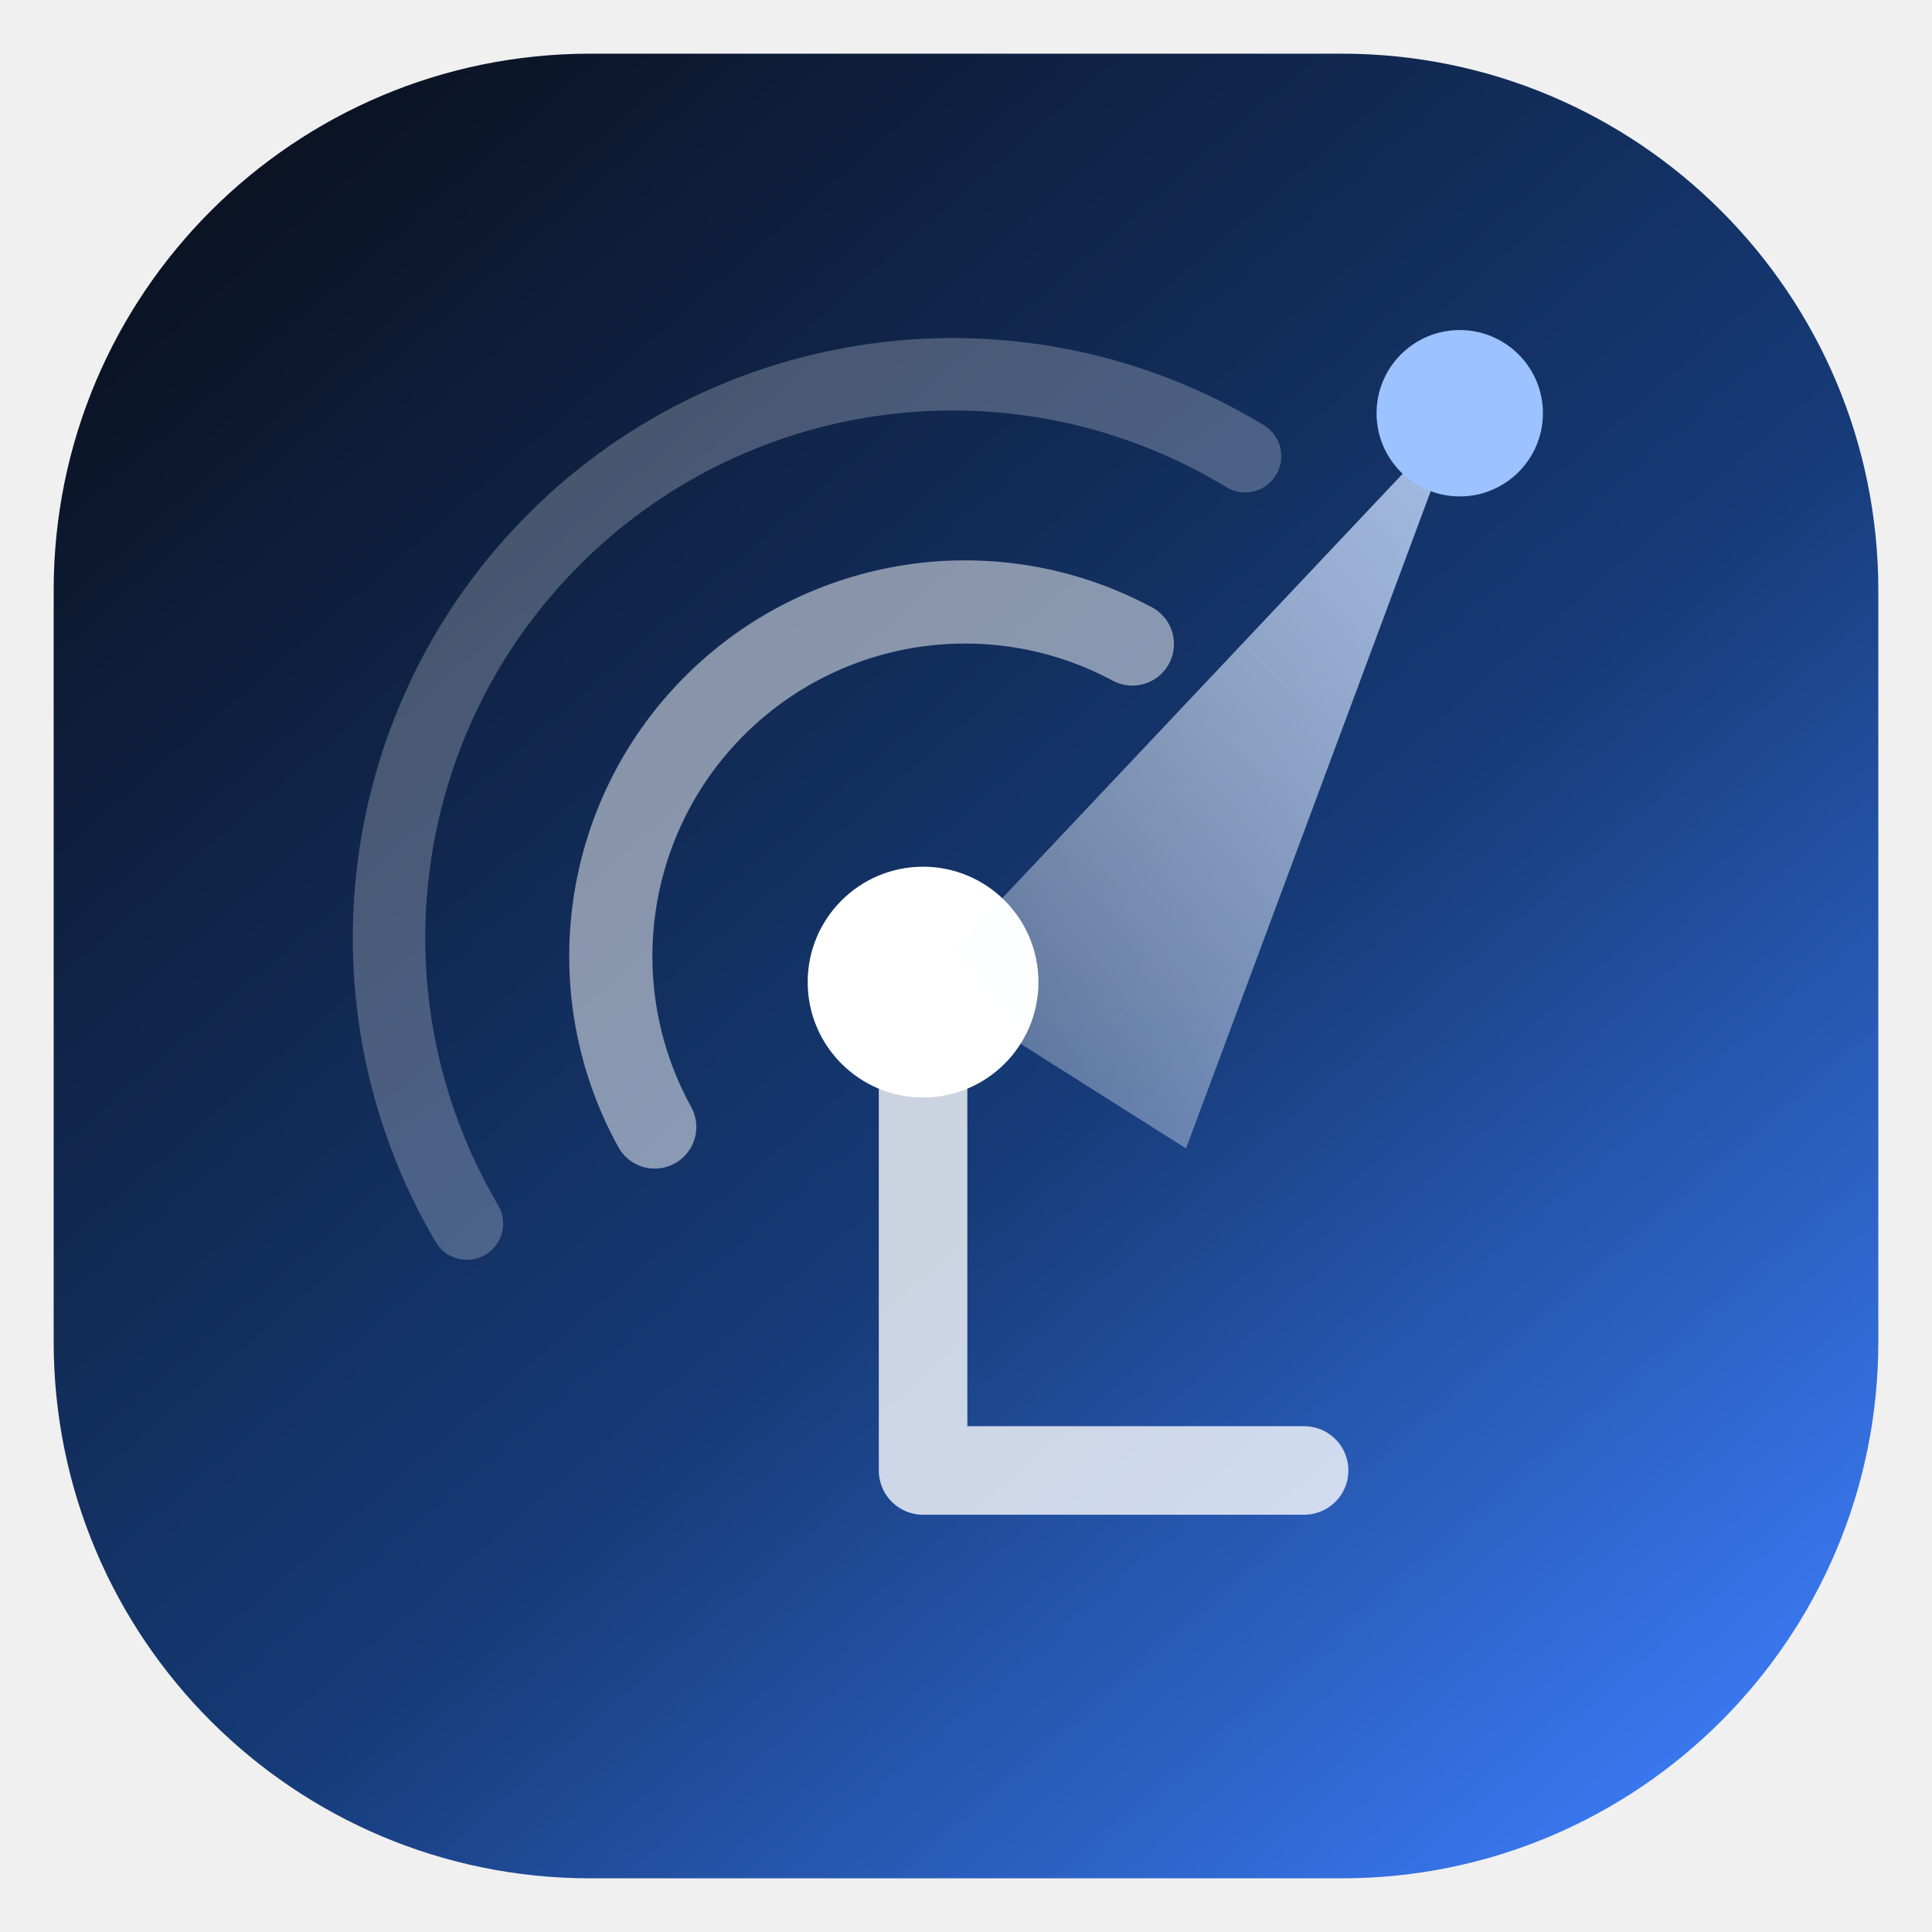
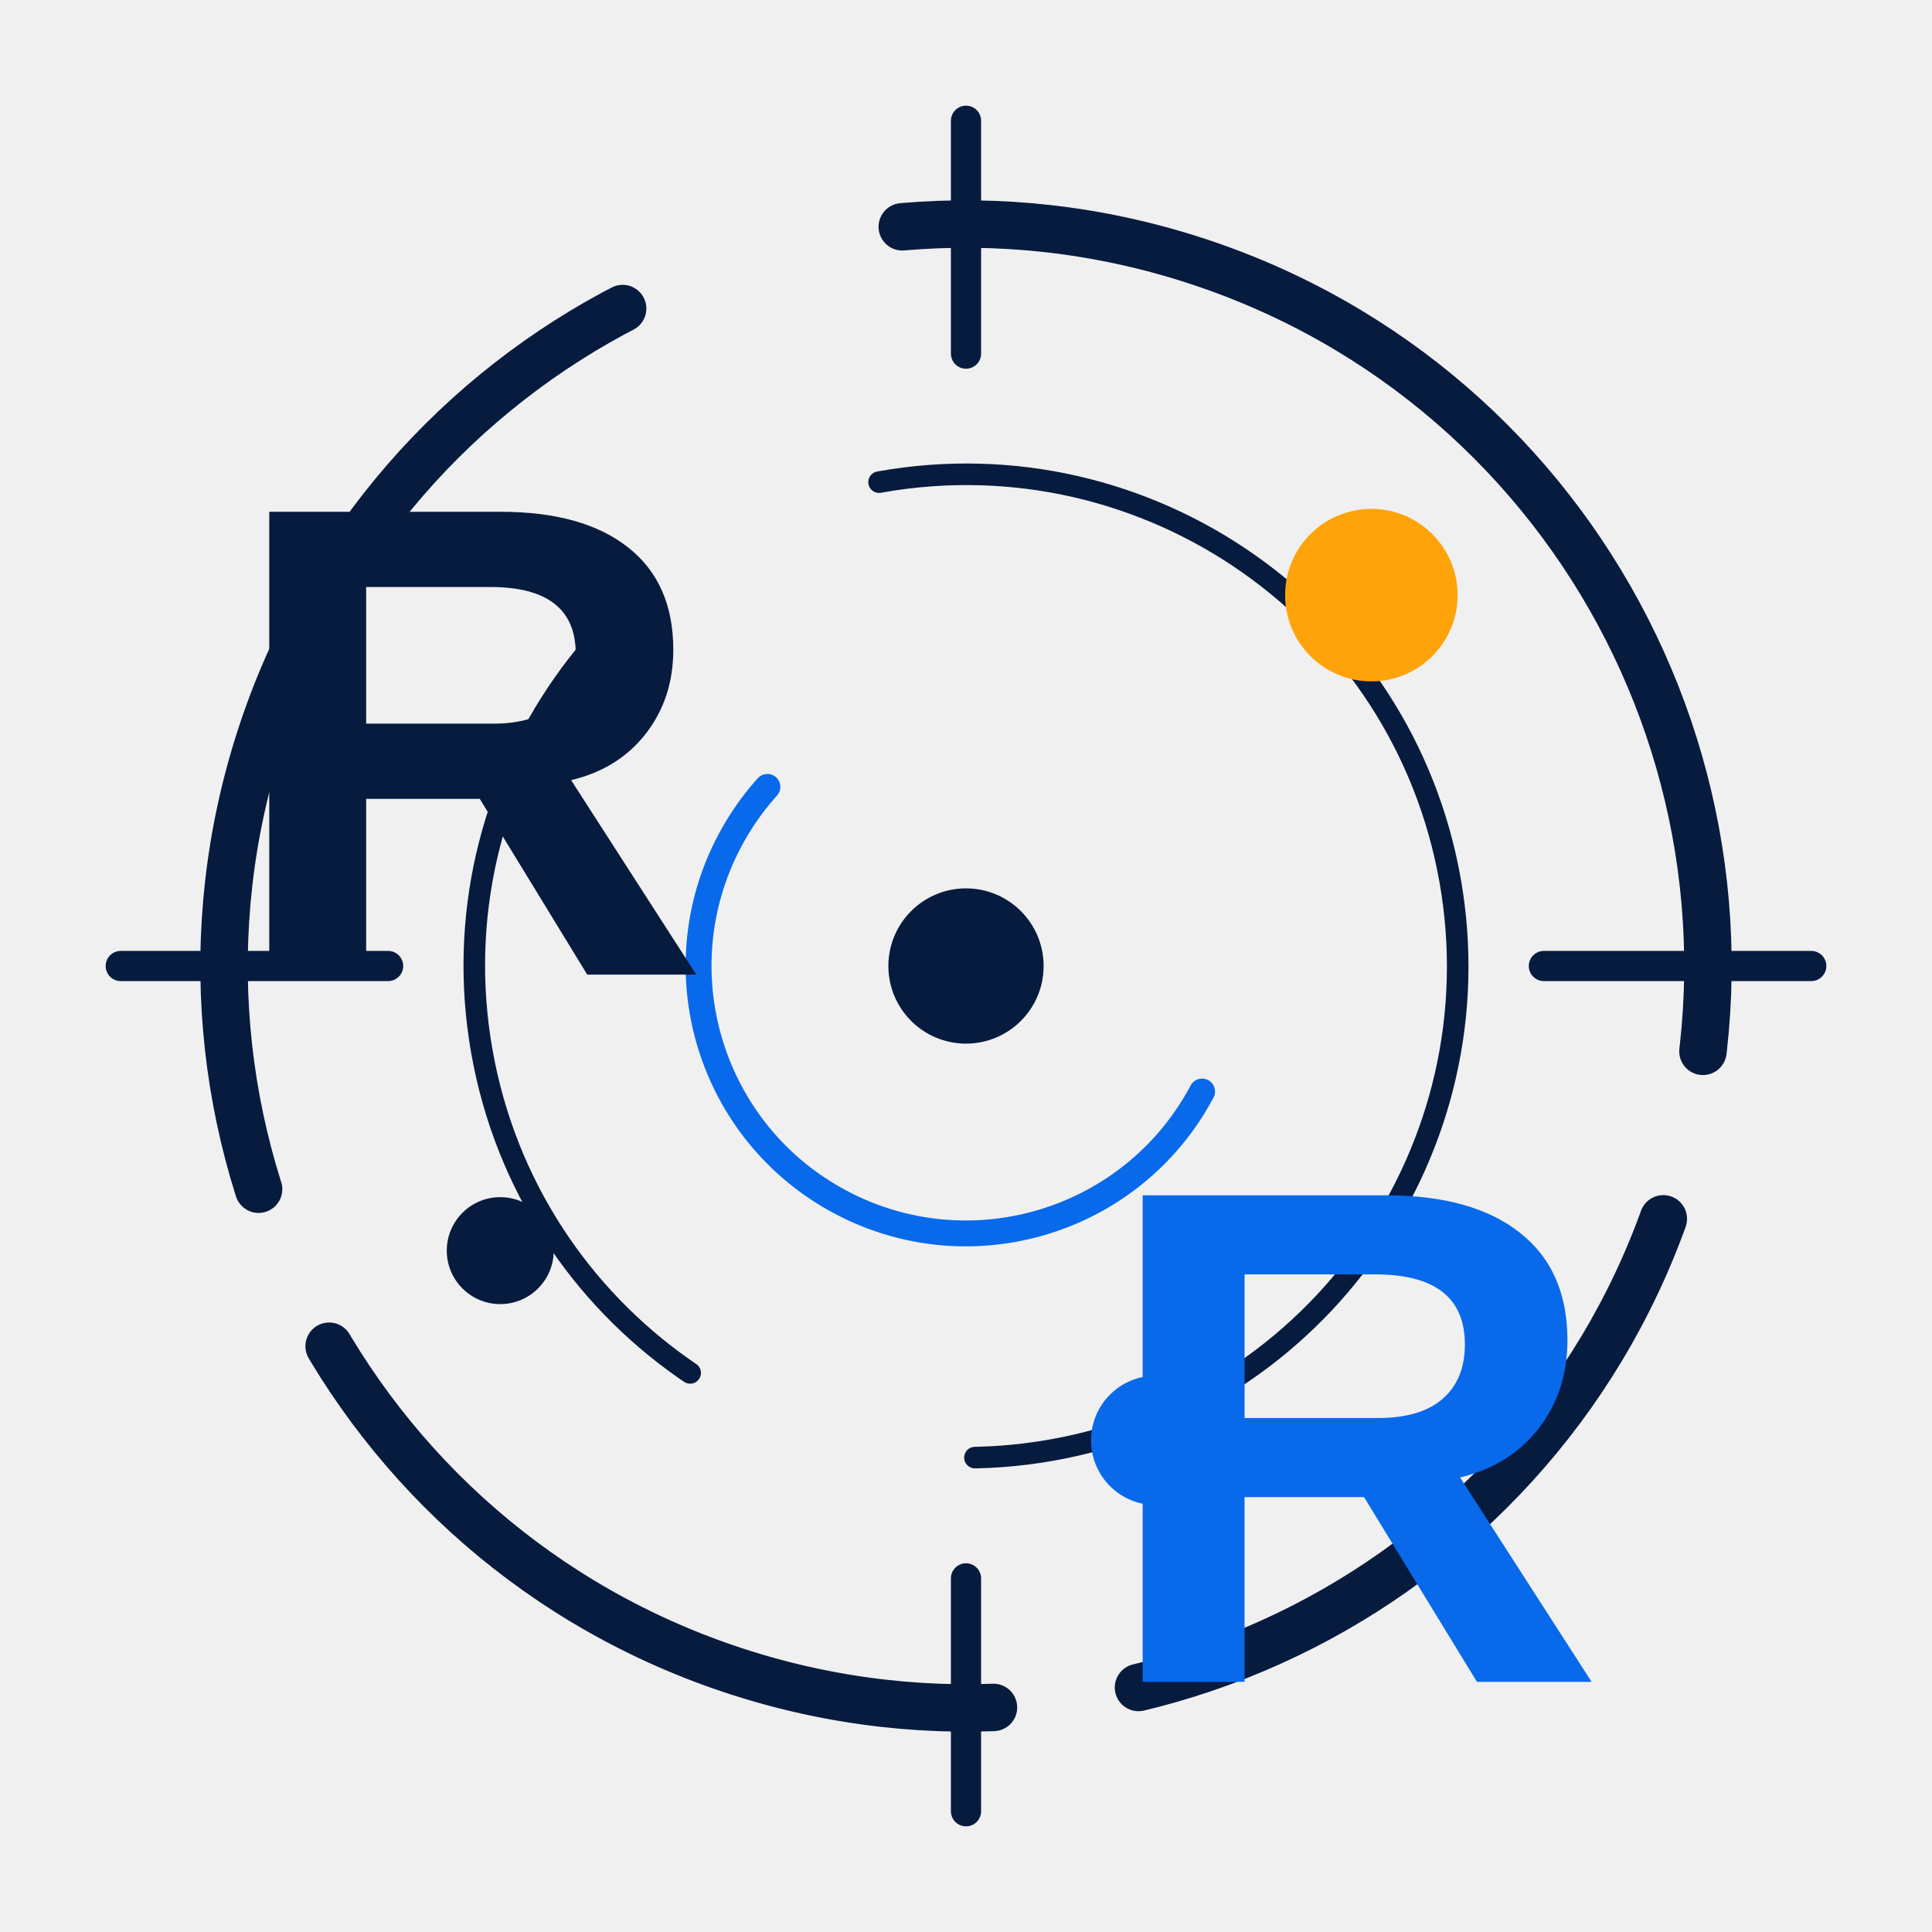
- <svg xmlns="http://www.w3.org/2000/svg" viewBox="0 0 36 36" width="36" height="36">
-   <defs>
-     <linearGradient id="b" x1="5" y1="3" x2="31" y2="33" gradientUnits="userSpaceOnUse">
-       <stop stop-color="#0B1324" />
-       <stop offset=".58" stop-color="#163B78" />
-       <stop offset="1" stop-color="#3977EE" />
-     </linearGradient>
-     <linearGradient id="s" x1="17" y1="18" x2="28" y2="7" gradientUnits="userSpaceOnUse">
-       <stop stop-color="#fff" stop-opacity=".35" />
-       <stop offset="1" stop-color="#BBD5FF" />
-     </linearGradient>
-   </defs>
-   <rect x="1" y="1" width="34" height="34" rx="10" fill="url(#b)" />
-   <path d="M8.7 22.8A10.5 10.5 0 0 1 23.2 8.5" fill="none" stroke="#fff" stroke-opacity=".24" stroke-width="1.35" stroke-linecap="round" />
-   <path d="M12.2 21A6.6 6.6 0 0 1 21.1 12" fill="none" stroke="#fff" stroke-opacity=".5" stroke-width="1.55" stroke-linecap="round" />
-   <circle cx="17.2" cy="18.3" r="2.15" fill="#fff" />
-   <path d="M17.2 18.3 27.2 7.7 22.1 21.4Z" fill="url(#s)" fill-opacity=".88" />
-   <circle cx="27.2" cy="7.7" r="1.55" fill="#9CC2FF" />
-   <path d="M17.2 18.3v9.1M17.2 27.4h7.1" fill="none" stroke="#fff" stroke-opacity=".78" stroke-width="1.65" stroke-linecap="round" />
+ <svg xmlns="http://www.w3.org/2000/svg" width="512" height="512" viewBox="-8 -8 224 224" role="img" aria-label="Recruiter Radar">
+   <defs />
+   <style>.navy{fill:#071b3f}.blue{fill:#0869eb}.line{fill:none;stroke:#071b3f;stroke-linecap:round;stroke-linejoin:round}.lineBlue{fill:none;stroke:#0869eb;stroke-linecap:round;stroke-linejoin:round}</style>
+   <circle cx="104" cy="104" r="86" class="line" stroke-width="5.5" stroke-dasharray="118 20 85 17 92 20 120 34" transform="rotate(-72 104 104)" />
+   <path d="M104 6v27M104 175v27M6 104h31M171 104h31" class="line" stroke-width="3.5" />
+   <circle cx="104" cy="104" r="57" class="line" stroke-width="2.5" stroke-dasharray="188 35 95 40" transform="rotate(-100 104 104)" />
+   <circle cx="104" cy="104" r="31" class="lineBlue" stroke-width="3" stroke-dasharray="105 90" transform="rotate(28 104 104)" />
+   <circle cx="104" cy="104" r="9" class="navy" />
+   <circle cx="151" cy="61" r="10" fill="#ffa30b" />
+   <circle cx="126" cy="159" r="7.5" class="blue" />
+   <circle cx="50" cy="137" r="6.2" class="navy" />
+   <path d="M60.085 105 47.631 84.624H34.453V105H23.218V51.337h26.812q9.598 0 14.815 4.151 5.218 4.113 5.218 11.845 0 5.637-3.199 9.75-3.199 4.075-8.646 5.37L72.729 105Zm-1.333-37.21q0-7.731-9.902-7.731H34.453v15.844h14.701q4.723 0 7.16-2.133 2.438-2.133 2.438-5.979Z" fill="#071b3f" />
+   <path d="M163.243 187 150.15 165.579h-13.854V187h-11.812v-56.415h28.188q10.09 0 15.575 4.364 5.485 4.324 5.485 12.452 0 5.926-3.363 10.25-3.363 4.284-9.089 5.646L176.536 187Zm-1.401-39.118q0-8.128-10.41-8.128h-15.135v16.656h15.455q4.965 0 7.527-2.242 2.562-2.242 2.562-6.286Z" fill="#0869eb" />
</svg>
